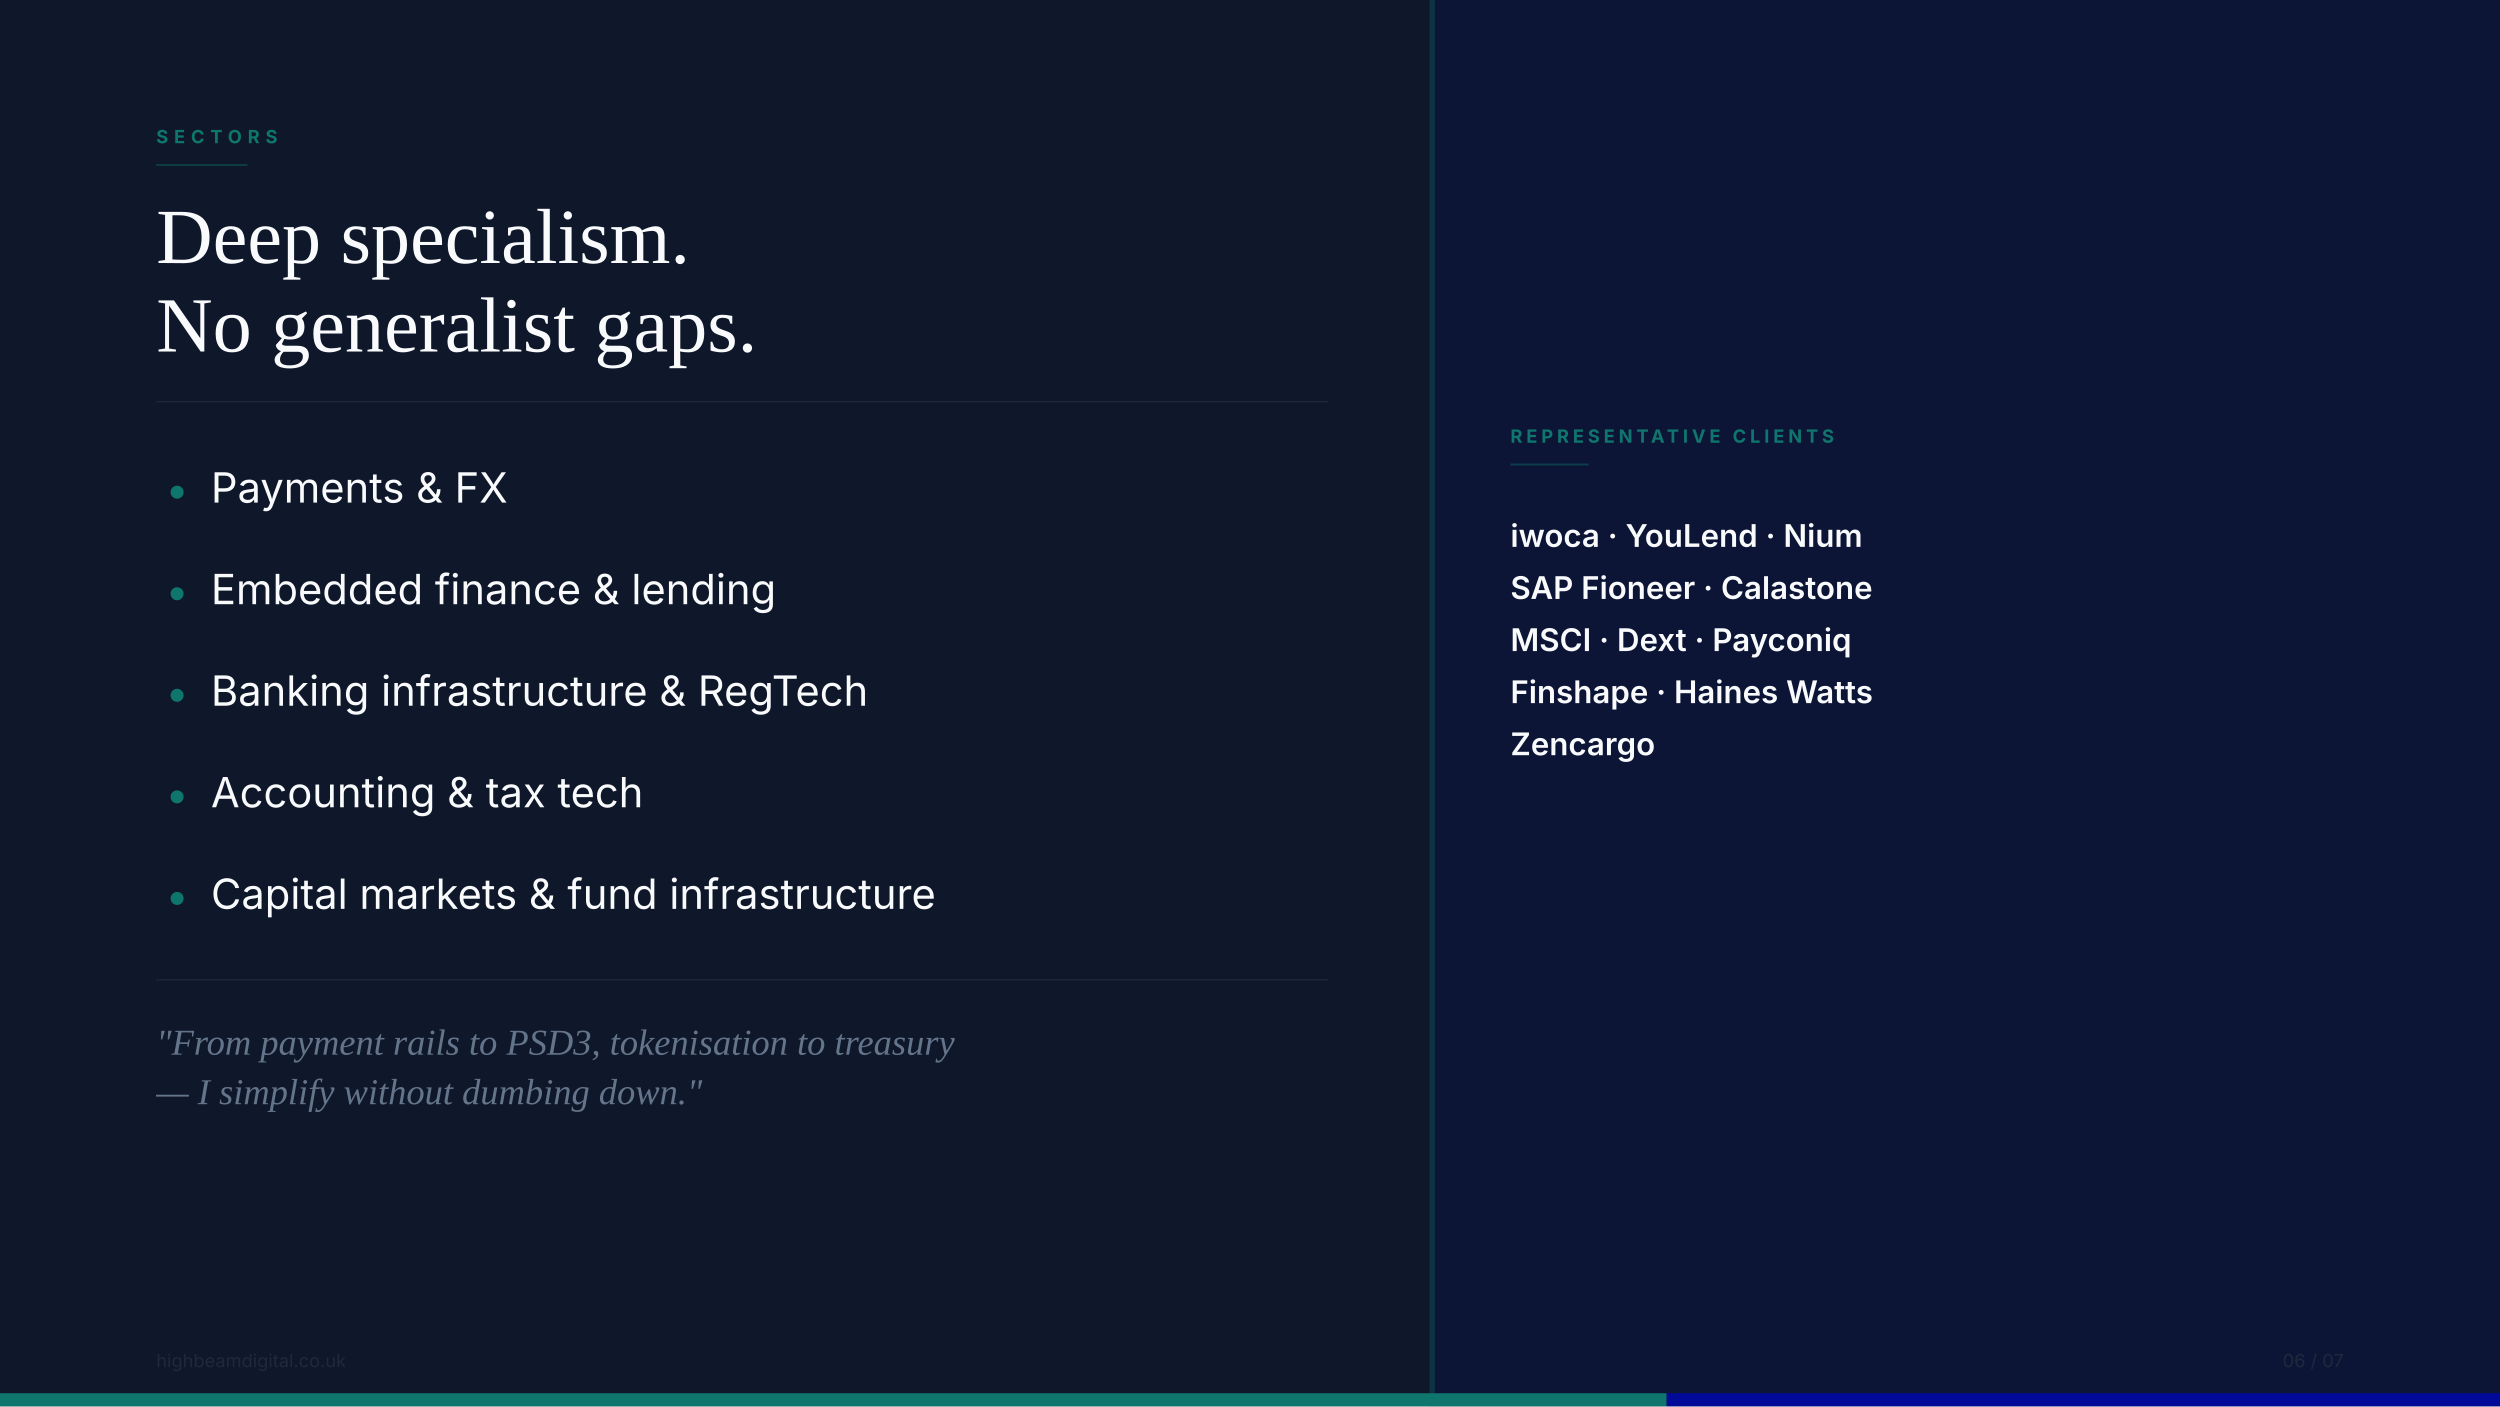
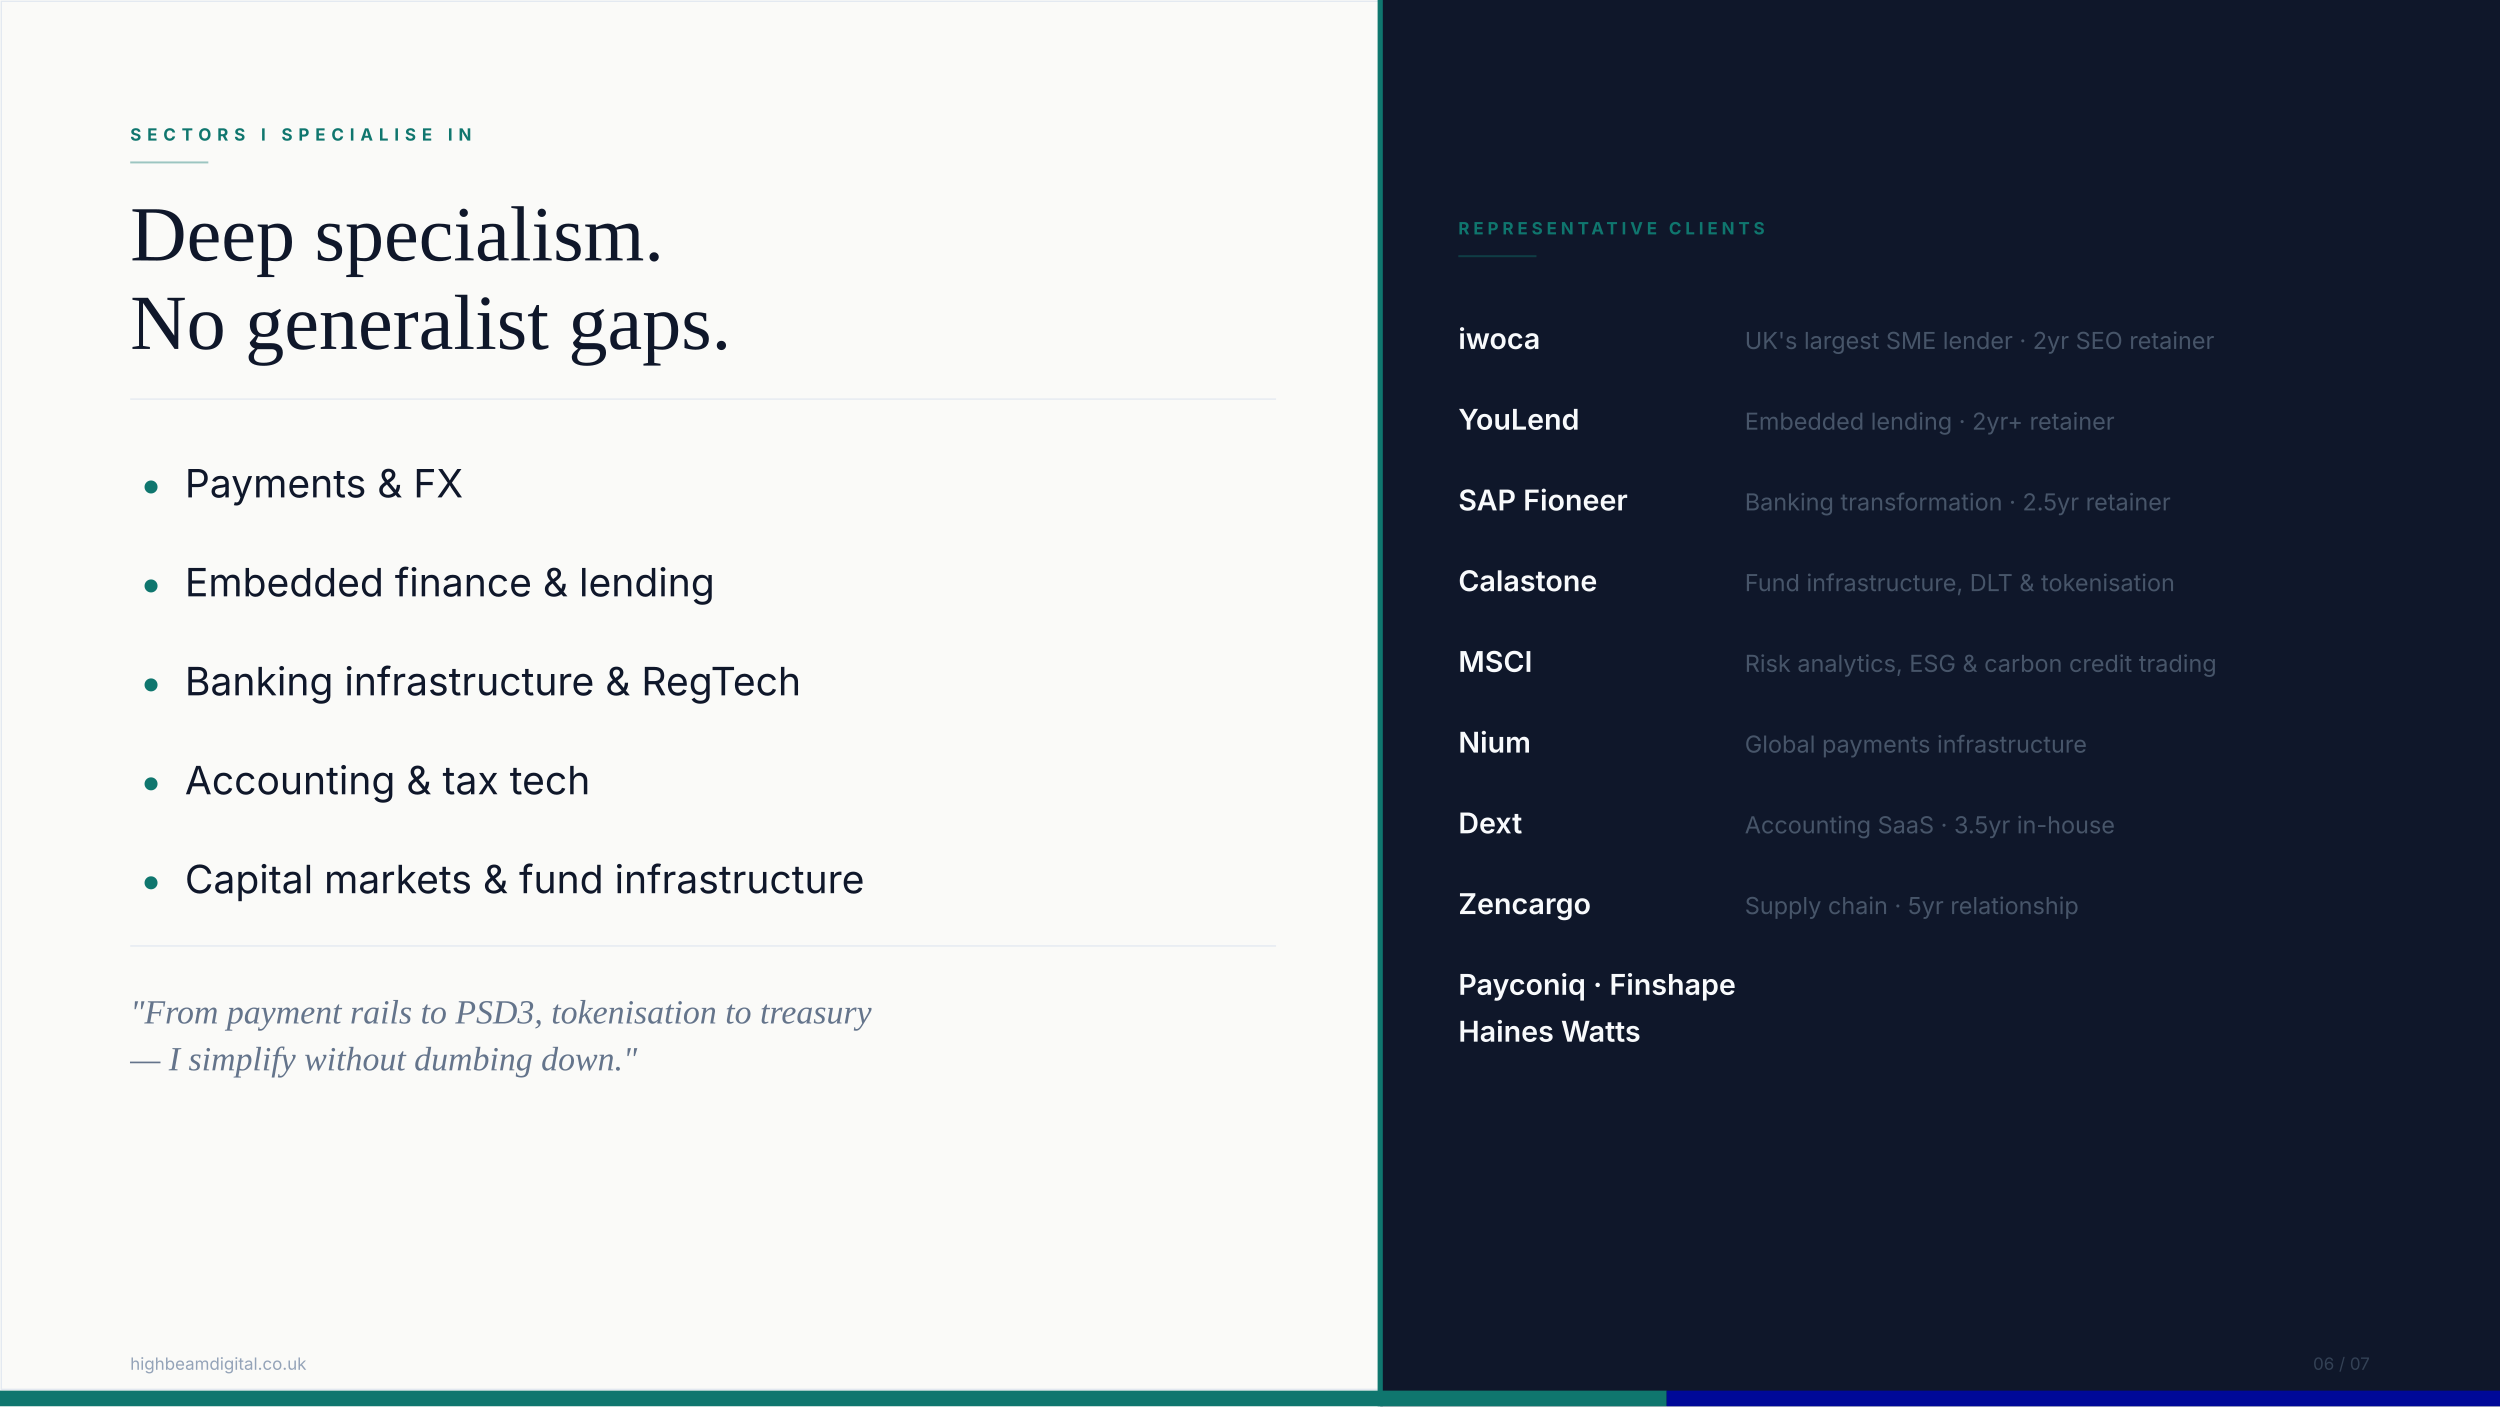
<svg xmlns="http://www.w3.org/2000/svg" width="1920" height="1080" viewBox="0 0 1920 1080">
-   <rect width="1920" height="1080" fill="#0f172a" />
-   <rect x="1100" y="0" width="820" height="1080" fill="#000998" opacity="0.12" />
-   <rect x="1098" y="0" width="4" height="1080" fill="#0f766e" opacity="0.3" />
-   <text x="120" y="110" font-family="-apple-system, BlinkMacSystemFont, 'Segoe UI', system-ui, sans-serif" font-size="14" font-weight="700" letter-spacing="4.5" fill="#0f766e">SECTORS</text>
-   <rect x="120" y="126" width="70" height="1.5" fill="#0f766e" opacity="0.4" />
-   <text x="120" y="202" font-family="Georgia, 'Times New Roman', serif" font-size="60" fill="#f8fafc">Deep specialism.</text>
-   <text x="120" y="270" font-family="Georgia, 'Times New Roman', serif" font-size="60" fill="#f8fafc">No generalist gaps.</text>
-   <rect x="120" y="308" width="900" height="1" fill="#1e293b" />
-   <circle cx="136" cy="378" r="5" fill="#0f766e" />
-   <text x="162" y="386" font-family="-apple-system, BlinkMacSystemFont, 'Segoe UI', system-ui, sans-serif" font-size="32" fill="#f8fafc">Payments &amp; FX</text>
-   <circle cx="136" cy="456" r="5" fill="#0f766e" />
-   <text x="162" y="464" font-family="-apple-system, BlinkMacSystemFont, 'Segoe UI', system-ui, sans-serif" font-size="32" fill="#f8fafc">Embedded finance &amp; lending</text>
-   <circle cx="136" cy="534" r="5" fill="#0f766e" />
-   <text x="162" y="542" font-family="-apple-system, BlinkMacSystemFont, 'Segoe UI', system-ui, sans-serif" font-size="32" fill="#f8fafc">Banking infrastructure &amp; RegTech</text>
-   <circle cx="136" cy="612" r="5" fill="#0f766e" />
-   <text x="162" y="620" font-family="-apple-system, BlinkMacSystemFont, 'Segoe UI', system-ui, sans-serif" font-size="32" fill="#f8fafc">Accounting &amp; tax tech</text>
-   <circle cx="136" cy="690" r="5" fill="#0f766e" />
-   <text x="162" y="698" font-family="-apple-system, BlinkMacSystemFont, 'Segoe UI', system-ui, sans-serif" font-size="32" fill="#f8fafc">Capital markets &amp; fund infrastructure</text>
-   <rect x="120" y="752" width="900" height="1" fill="#1e293b" />
-   <text x="120" y="810" font-family="Georgia, 'Times New Roman', serif" font-size="28" font-style="italic" fill="#64748b">"From payment rails to PSD3, tokenisation to treasury</text>
-   <text x="120" y="848" font-family="Georgia, 'Times New Roman', serif" font-size="28" font-style="italic" fill="#64748b">— I simplify without dumbing down."</text>
-   <text x="1160" y="340" font-family="-apple-system, BlinkMacSystemFont, 'Segoe UI', system-ui, sans-serif" font-size="14" font-weight="700" letter-spacing="3" fill="#0f766e">REPRESENTATIVE CLIENTS</text>
-   <rect x="1160" y="356" width="60" height="1.5" fill="#0f766e" opacity="0.4" />
-   <text x="1160" y="420" font-family="-apple-system, BlinkMacSystemFont, 'Segoe UI', system-ui, sans-serif" font-size="24" font-weight="600" fill="#f8fafc">iwoca · YouLend · Nium</text>
-   <text x="1160" y="460" font-family="-apple-system, BlinkMacSystemFont, 'Segoe UI', system-ui, sans-serif" font-size="24" font-weight="600" fill="#f8fafc">SAP Fioneer · Calastone</text>
-   <text x="1160" y="500" font-family="-apple-system, BlinkMacSystemFont, 'Segoe UI', system-ui, sans-serif" font-size="24" font-weight="600" fill="#f8fafc">MSCI · Dext · Payconiq</text>
-   <text x="1160" y="540" font-family="-apple-system, BlinkMacSystemFont, 'Segoe UI', system-ui, sans-serif" font-size="24" font-weight="600" fill="#f8fafc">Finshape · Haines Watts</text>
-   <text x="1160" y="580" font-family="-apple-system, BlinkMacSystemFont, 'Segoe UI', system-ui, sans-serif" font-size="24" font-weight="600" fill="#f8fafc">Zencargo</text>
-   <text x="120" y="1050" font-family="-apple-system, BlinkMacSystemFont, 'Segoe UI', system-ui, sans-serif" font-size="14" fill="#1e293b">highbeamdigital.co.uk</text>
-   <text x="1800" y="1050" font-family="-apple-system, BlinkMacSystemFont, 'Segoe UI', system-ui, sans-serif" font-size="14" fill="#1e293b" text-anchor="end">06 / 07</text>
-   <rect x="0" y="1070" width="1280" height="10" fill="#0f766e" />
-   <rect x="1280" y="1070" width="640" height="10" fill="#000998" />
+   <rect width="1920" height="1080" fill="#fafaf8" />
+   <rect x="1" y="1" width="1918" height="1066" fill="none" stroke="#e2e8f0" stroke-width="1" />
+   <rect x="1060" y="0" width="860" height="1080" fill="#0f172a" />
+   <rect x="1058" y="0" width="4" height="1080" fill="#0f766e" />
+   <text x="100" y="108" font-family="-apple-system, BlinkMacSystemFont, 'Segoe UI', system-ui, sans-serif" font-size="13" font-weight="700" letter-spacing="4.5" fill="#0f766e">SECTORS I SPECIALISE IN</text>
+   <rect x="100" y="124" width="60" height="1.5" fill="#0f766e" opacity="0.4" />
+   <text x="100" y="200" font-family="Georgia, 'Times New Roman', serif" font-size="60" fill="#0f172a">Deep specialism.</text>
+   <text x="100" y="268" font-family="Georgia, 'Times New Roman', serif" font-size="60" fill="#0f172a">No generalist gaps.</text>
+   <rect x="100" y="306" width="880" height="1" fill="#e2e8f0" />
+   <circle cx="116" cy="374" r="5" fill="#0f766e" />
+   <text x="142" y="382" font-family="-apple-system, BlinkMacSystemFont, 'Segoe UI', system-ui, sans-serif" font-size="30" fill="#0f172a">Payments &amp; FX</text>
+   <circle cx="116" cy="450" r="5" fill="#0f766e" />
+   <text x="142" y="458" font-family="-apple-system, BlinkMacSystemFont, 'Segoe UI', system-ui, sans-serif" font-size="30" fill="#0f172a">Embedded finance &amp; lending</text>
+   <circle cx="116" cy="526" r="5" fill="#0f766e" />
+   <text x="142" y="534" font-family="-apple-system, BlinkMacSystemFont, 'Segoe UI', system-ui, sans-serif" font-size="30" fill="#0f172a">Banking infrastructure &amp; RegTech</text>
+   <circle cx="116" cy="602" r="5" fill="#0f766e" />
+   <text x="142" y="610" font-family="-apple-system, BlinkMacSystemFont, 'Segoe UI', system-ui, sans-serif" font-size="30" fill="#0f172a">Accounting &amp; tax tech</text>
+   <circle cx="116" cy="678" r="5" fill="#0f766e" />
+   <text x="142" y="686" font-family="-apple-system, BlinkMacSystemFont, 'Segoe UI', system-ui, sans-serif" font-size="30" fill="#0f172a">Capital markets &amp; fund infrastructure</text>
+   <rect x="100" y="726" width="880" height="1" fill="#e2e8f0" />
+   <text x="100" y="786" font-family="Georgia, 'Times New Roman', serif" font-size="26" font-style="italic" fill="#64748b">"From payment rails to PSD3, tokenisation to treasury</text>
+   <text x="100" y="822" font-family="Georgia, 'Times New Roman', serif" font-size="26" font-style="italic" fill="#64748b">— I simplify without dumbing down."</text>
+   <text x="1120" y="180" font-family="-apple-system, BlinkMacSystemFont, 'Segoe UI', system-ui, sans-serif" font-size="13" font-weight="700" letter-spacing="3" fill="#0f766e">REPRESENTATIVE CLIENTS</text>
+   <rect x="1120" y="196" width="60" height="1.5" fill="#0f766e" opacity="0.4" />
+   <text x="1120" y="268" font-family="-apple-system, BlinkMacSystemFont, 'Segoe UI', system-ui, sans-serif" font-size="22" font-weight="600" fill="#f8fafc">iwoca</text>
+   <text x="1340" y="268" font-family="-apple-system, BlinkMacSystemFont, 'Segoe UI', system-ui, sans-serif" font-size="18" fill="#475569">UK's largest SME lender · 2yr SEO retainer</text>
+   <text x="1120" y="330" font-family="-apple-system, BlinkMacSystemFont, 'Segoe UI', system-ui, sans-serif" font-size="22" font-weight="600" fill="#f8fafc">YouLend</text>
+   <text x="1340" y="330" font-family="-apple-system, BlinkMacSystemFont, 'Segoe UI', system-ui, sans-serif" font-size="18" fill="#475569">Embedded lending · 2yr+ retainer</text>
+   <text x="1120" y="392" font-family="-apple-system, BlinkMacSystemFont, 'Segoe UI', system-ui, sans-serif" font-size="22" font-weight="600" fill="#f8fafc">SAP Fioneer</text>
+   <text x="1340" y="392" font-family="-apple-system, BlinkMacSystemFont, 'Segoe UI', system-ui, sans-serif" font-size="18" fill="#475569">Banking transformation · 2.5yr retainer</text>
+   <text x="1120" y="454" font-family="-apple-system, BlinkMacSystemFont, 'Segoe UI', system-ui, sans-serif" font-size="22" font-weight="600" fill="#f8fafc">Calastone</text>
+   <text x="1340" y="454" font-family="-apple-system, BlinkMacSystemFont, 'Segoe UI', system-ui, sans-serif" font-size="18" fill="#475569">Fund infrastructure, DLT &amp; tokenisation</text>
+   <text x="1120" y="516" font-family="-apple-system, BlinkMacSystemFont, 'Segoe UI', system-ui, sans-serif" font-size="22" font-weight="600" fill="#f8fafc">MSCI</text>
+   <text x="1340" y="516" font-family="-apple-system, BlinkMacSystemFont, 'Segoe UI', system-ui, sans-serif" font-size="18" fill="#475569">Risk analytics, ESG &amp; carbon credit trading</text>
+   <text x="1120" y="578" font-family="-apple-system, BlinkMacSystemFont, 'Segoe UI', system-ui, sans-serif" font-size="22" font-weight="600" fill="#f8fafc">Nium</text>
+   <text x="1340" y="578" font-family="-apple-system, BlinkMacSystemFont, 'Segoe UI', system-ui, sans-serif" font-size="18" fill="#475569">Global payments infrastructure</text>
+   <text x="1120" y="640" font-family="-apple-system, BlinkMacSystemFont, 'Segoe UI', system-ui, sans-serif" font-size="22" font-weight="600" fill="#f8fafc">Dext</text>
+   <text x="1340" y="640" font-family="-apple-system, BlinkMacSystemFont, 'Segoe UI', system-ui, sans-serif" font-size="18" fill="#475569">Accounting SaaS · 3.5yr in-house</text>
+   <text x="1120" y="702" font-family="-apple-system, BlinkMacSystemFont, 'Segoe UI', system-ui, sans-serif" font-size="22" font-weight="600" fill="#f8fafc">Zencargo</text>
+   <text x="1340" y="702" font-family="-apple-system, BlinkMacSystemFont, 'Segoe UI', system-ui, sans-serif" font-size="18" fill="#475569">Supply chain · 5yr relationship</text>
+   <text x="1120" y="764" font-family="-apple-system, BlinkMacSystemFont, 'Segoe UI', system-ui, sans-serif" font-size="22" font-weight="600" fill="#f8fafc">Payconiq · Finshape</text>
+   <text x="1120" y="800" font-family="-apple-system, BlinkMacSystemFont, 'Segoe UI', system-ui, sans-serif" font-size="22" font-weight="600" fill="#f8fafc">Haines Watts</text>
+   <text x="100" y="1052" font-family="-apple-system, BlinkMacSystemFont, 'Segoe UI', system-ui, sans-serif" font-size="13" fill="#94a3b8">highbeamdigital.co.uk</text>
+   <text x="1820" y="1052" font-family="-apple-system, BlinkMacSystemFont, 'Segoe UI', system-ui, sans-serif" font-size="13" fill="#334155" text-anchor="end">06 / 07</text>
+   <rect x="0" y="1068" width="1280" height="12" fill="#0f766e" />
+   <rect x="1280" y="1068" width="640" height="12" fill="#000998" />
</svg>
